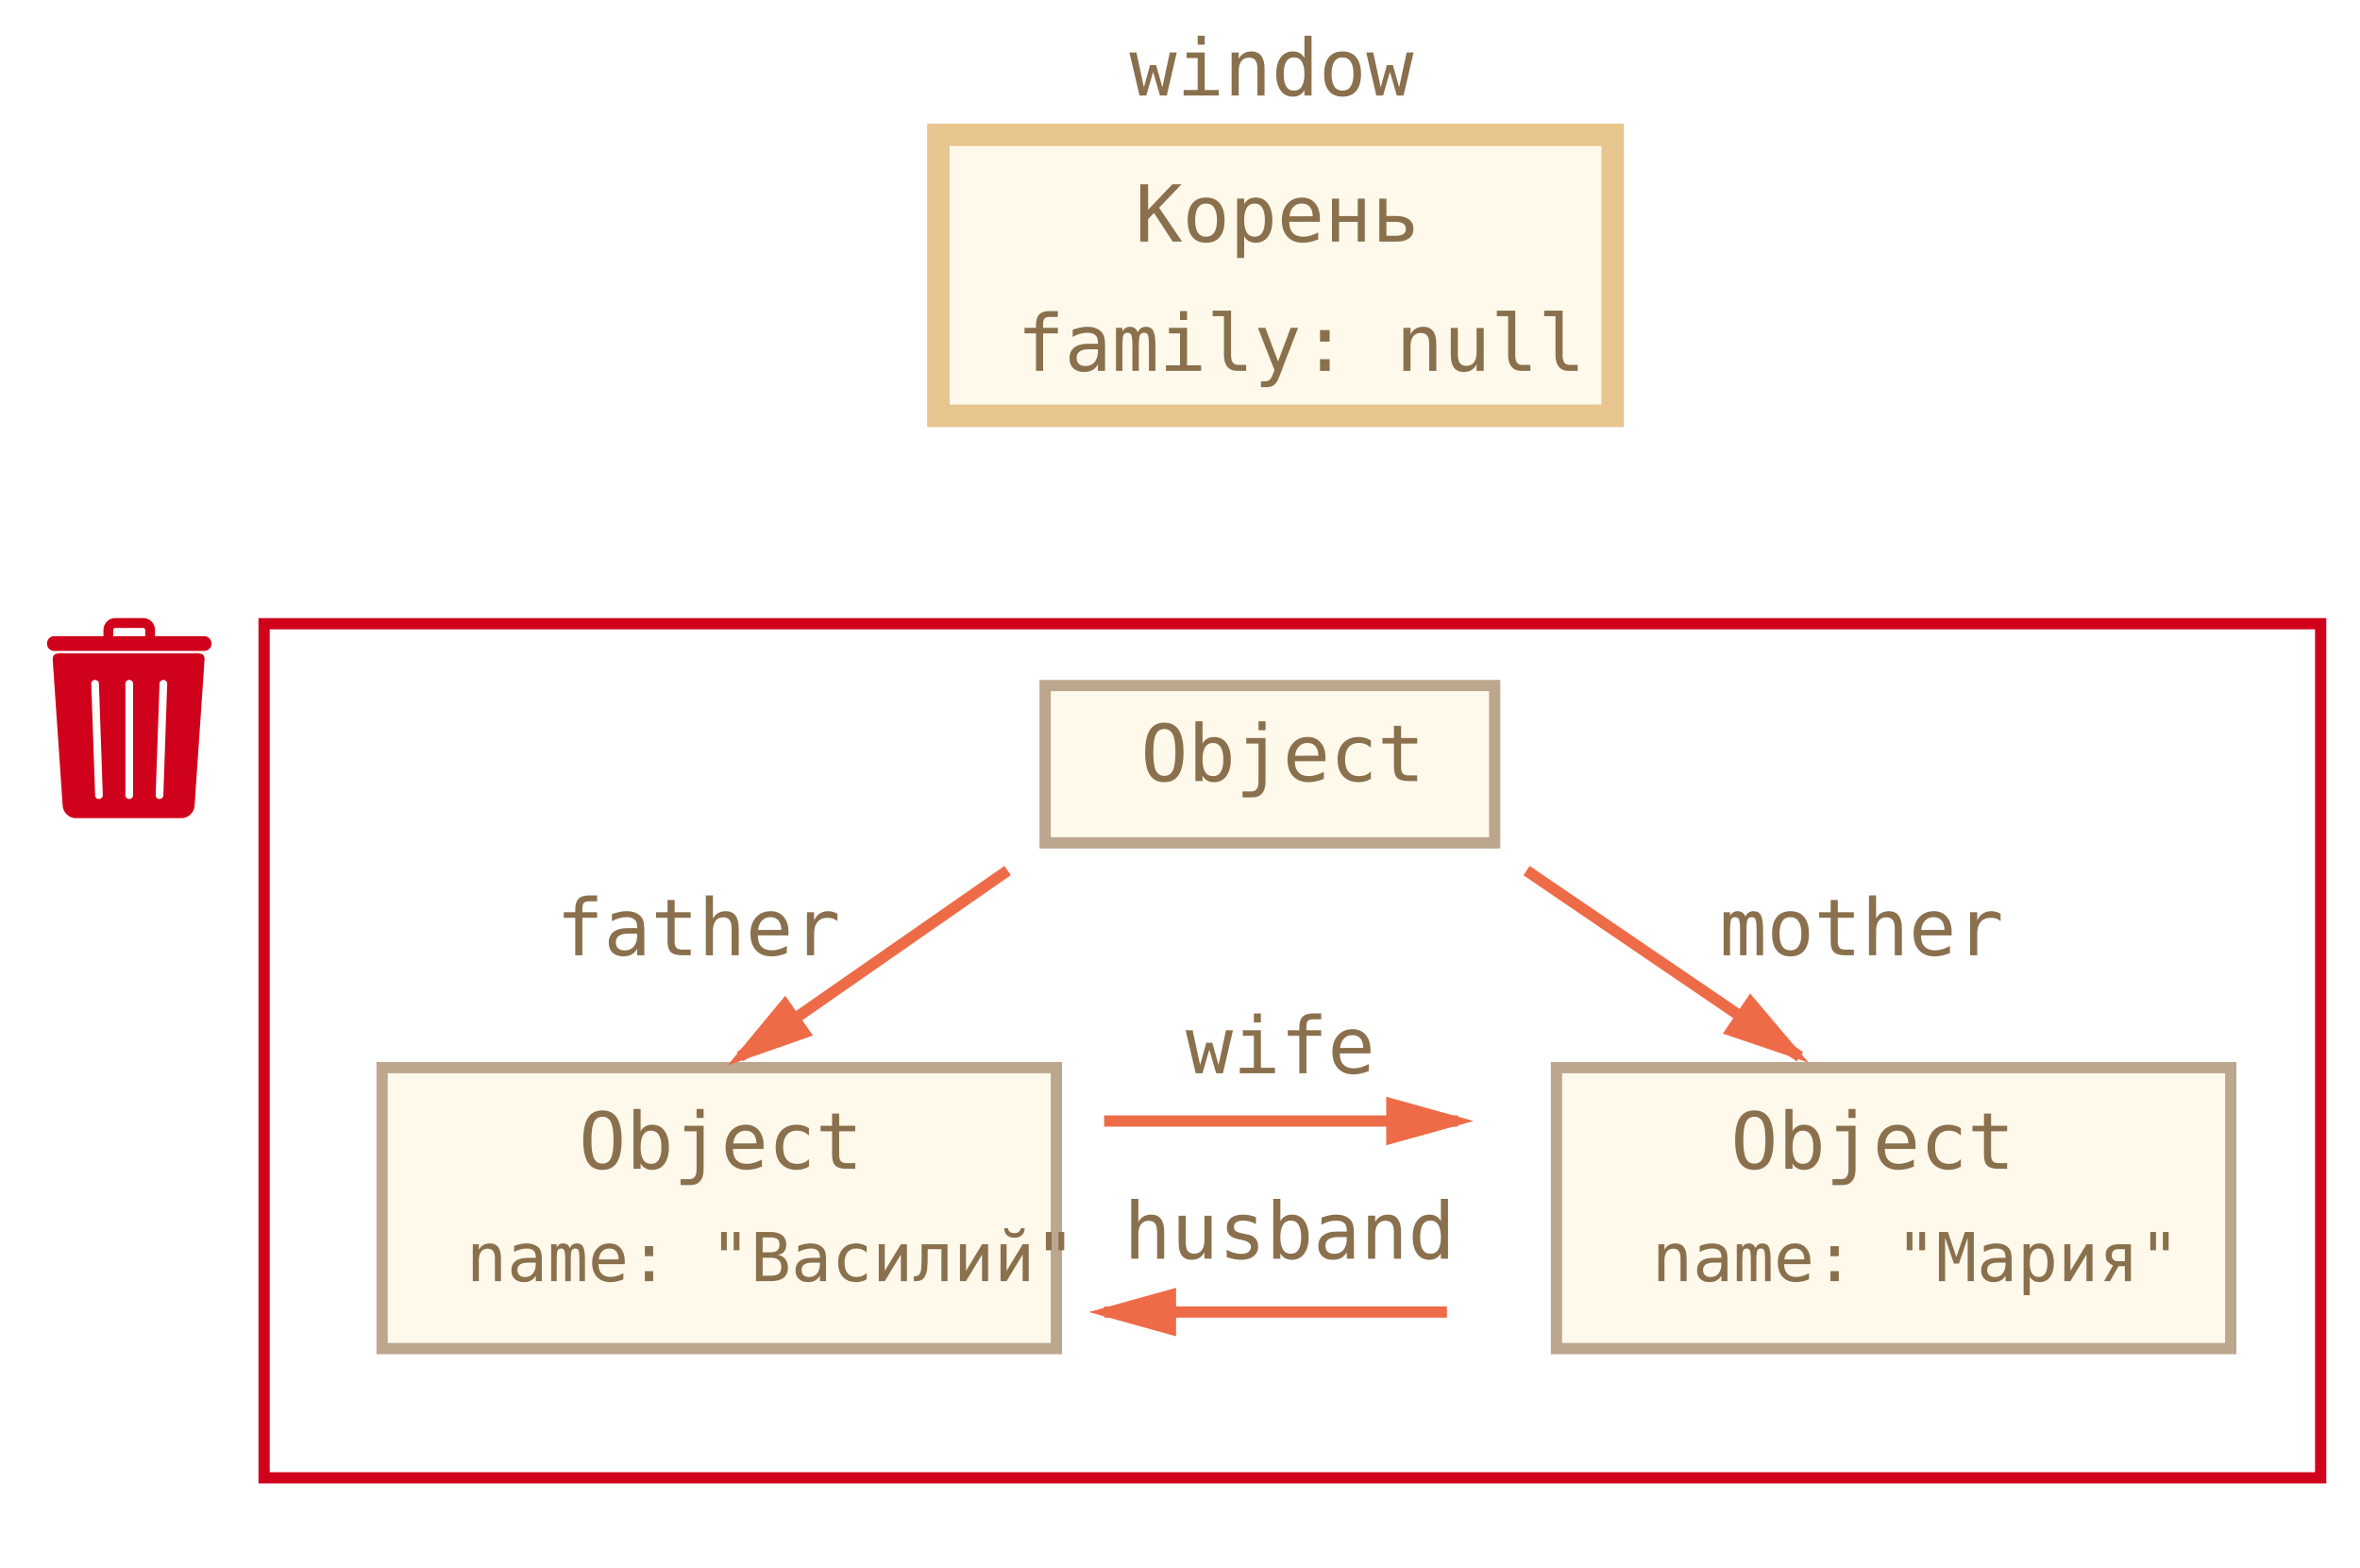
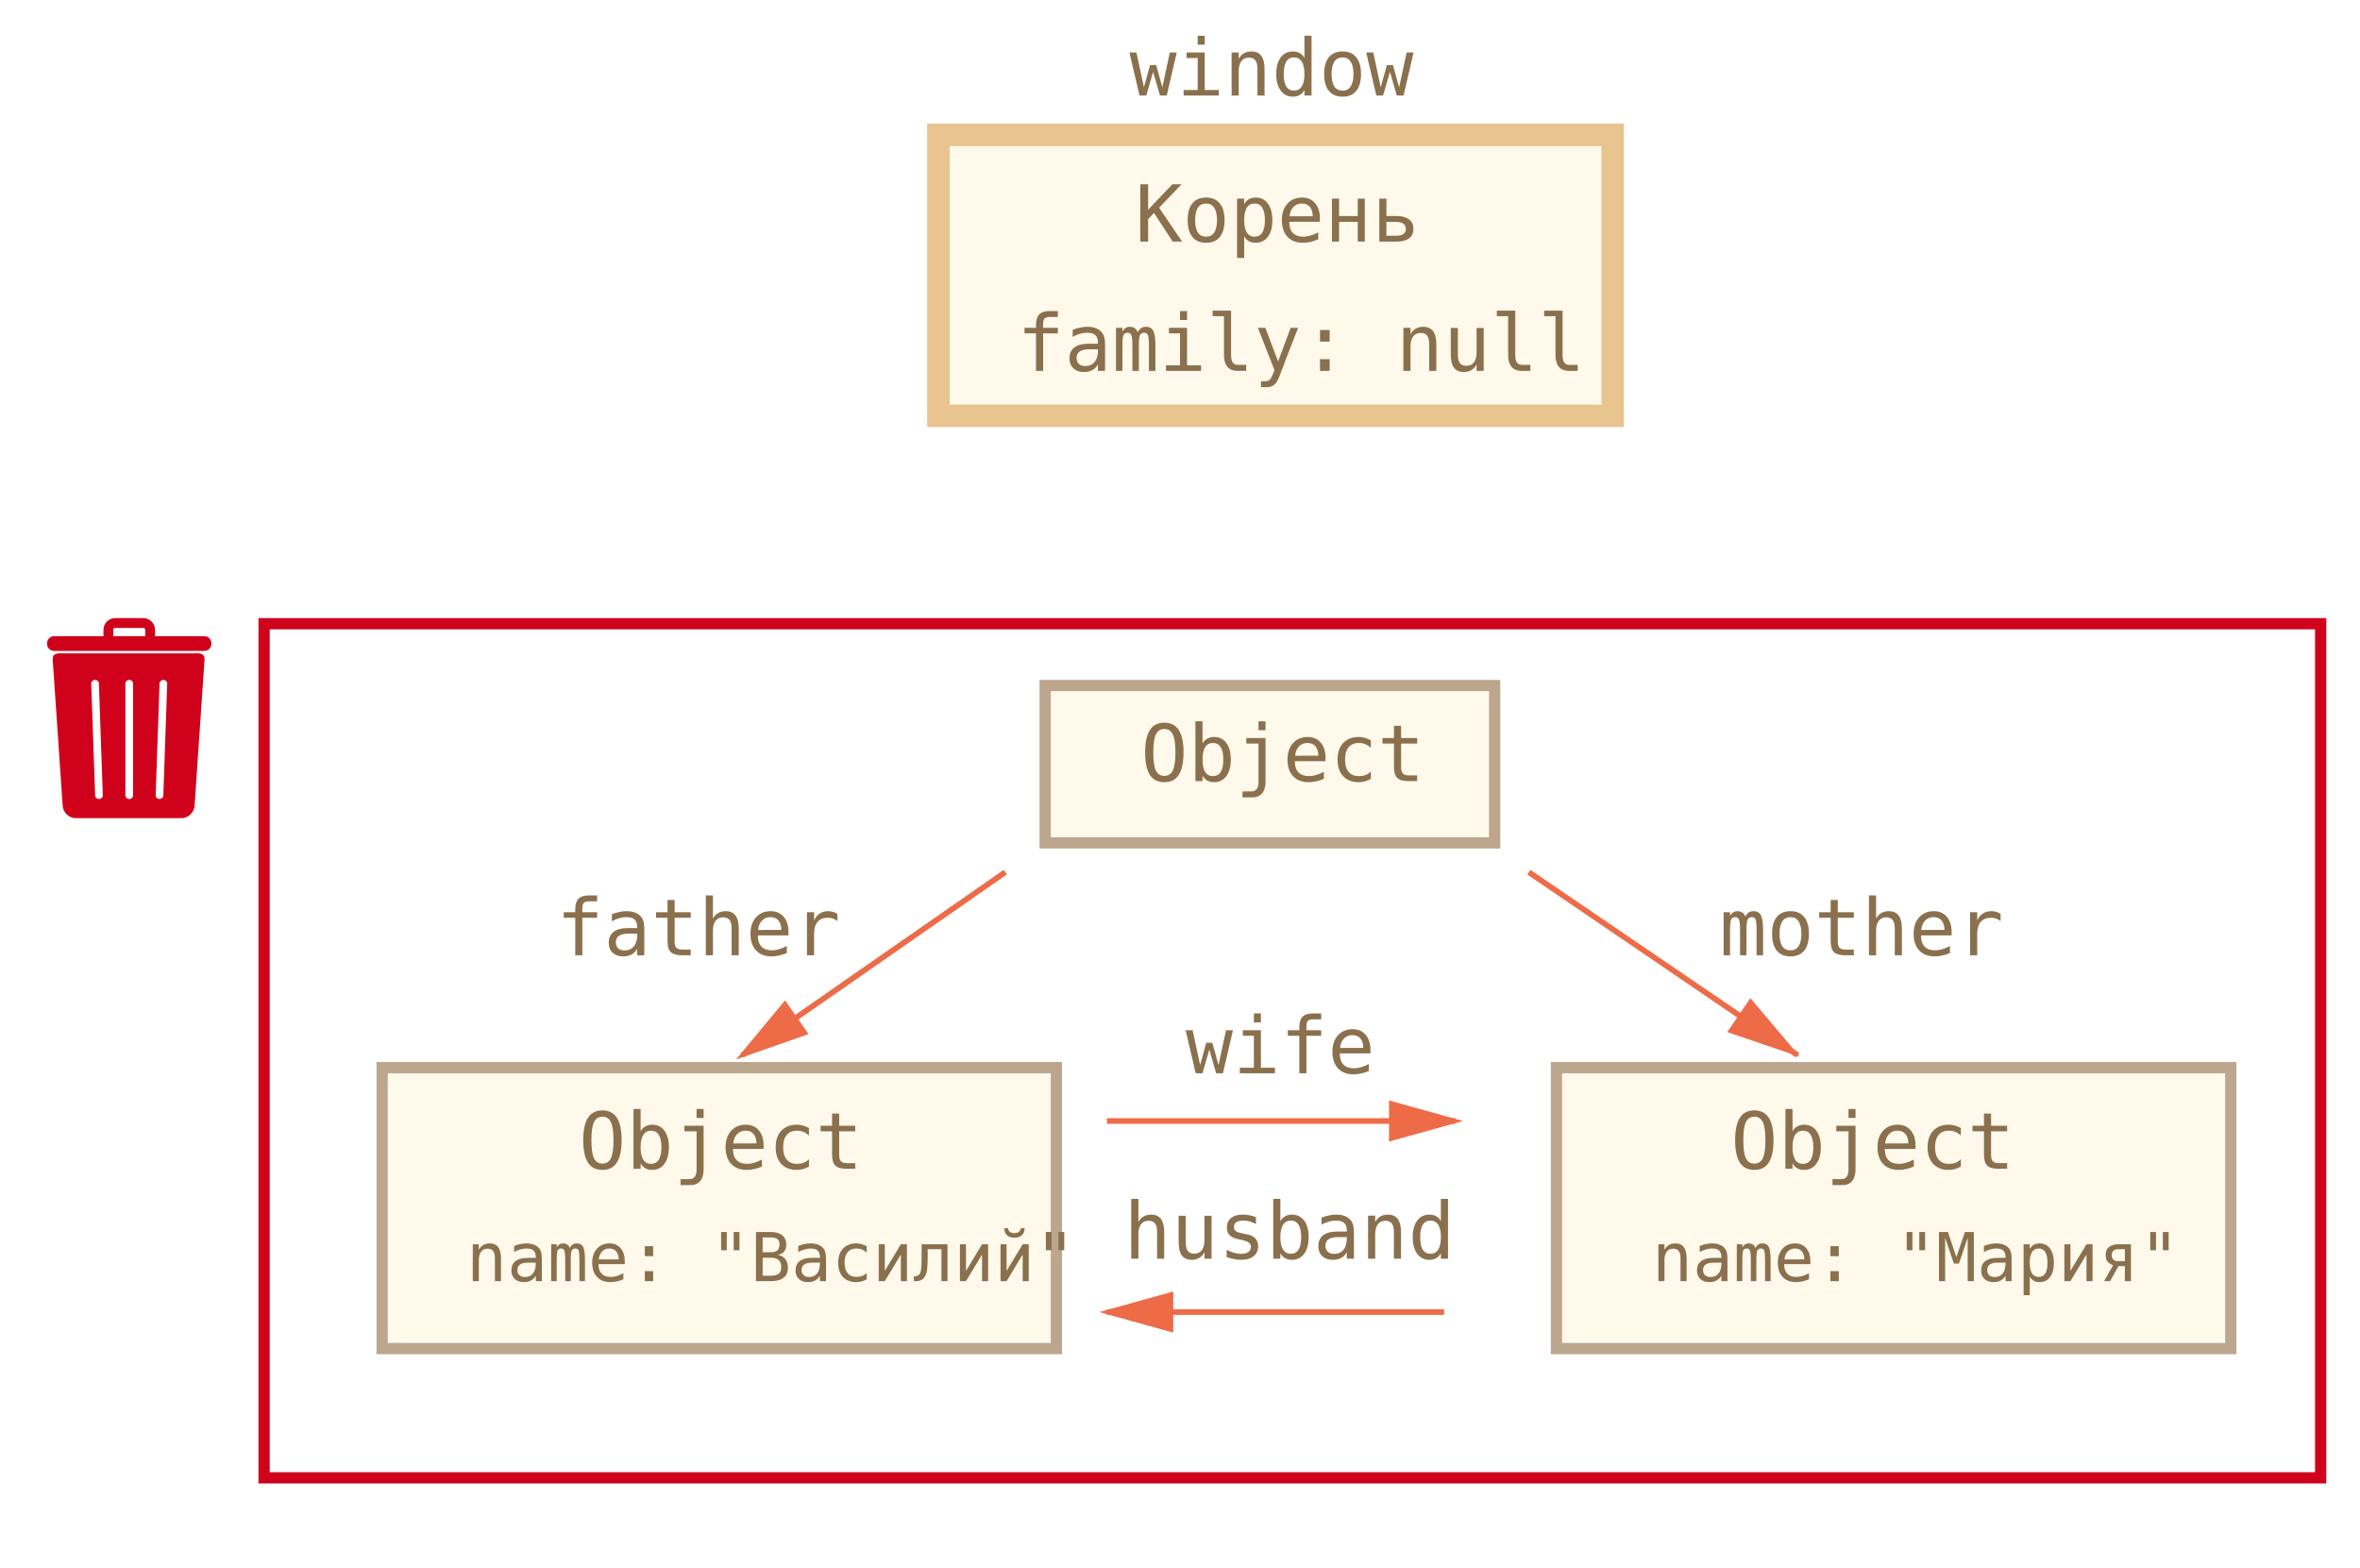
<svg xmlns="http://www.w3.org/2000/svg" width="420px" height="279px" viewBox="0 0 420 279" version="1.1">
  <defs />
  <g id="combined" stroke="none" stroke-width="1" fill="none" fill-rule="evenodd">
    <g id="family-no-family.svg">
-       <path d="M256.5,233.5 L197.5,233.5" id="Line" stroke="#EE6B47" stroke-width="2" stroke-linecap="square" fill="#EE6B47" />
-       <path id="Line-decoration-1" d="M197.5,233.5 C201.28,234.55 204.52,235.45 208.3,236.5 C208.3,234.4 208.3,232.6 208.3,230.5 C204.52,231.55 201.28,232.45 197.5,233.5 C197.5,233.5 197.5,233.5 197.5,233.5 Z" stroke="#EE6B47" stroke-width="2" stroke-linecap="square" fill="#EE6B47" />
+       <path d="M256.5,233.5 L197.5,233.5" id="Line" stroke="#EE6B47" stroke-linecap="square" fill="#EE6B47" />
+       <path id="Line-decoration-1" d="M197.5,233.5 C201.28,234.55 204.52,235.45 208.3,236.5 C208.3,234.4 208.3,232.6 208.3,230.5 C204.52,231.55 201.28,232.45 197.5,233.5 C197.5,233.5 197.5,233.5 197.5,233.5 Z" stroke="#EE6B47" stroke-linecap="square" fill="#EE6B47" />
      <rect id="Rectangle-1" stroke="#E8C48E" stroke-width="4" fill="#FFF9EB" x="167" y="24" width="120" height="50" />
      <text id="window" font-family="Consolas" font-size="14" font-weight="normal" fill="#8A704D">
        <tspan x="201" y="17">window</tspan>
      </text>
      <text id="Корень" font-family="Consolas" font-size="14" font-weight="normal" fill="#8A704D">
        <tspan x="202" y="43">Корень</tspan>
      </text>
      <rect id="Rectangle-2" stroke="#BCA68E" stroke-width="2" fill="#FFF9EB" x="186" y="122" width="80" height="28" />
      <text id="Object" font-family="Consolas" font-size="14" font-weight="normal" fill="#8A704D">
        <tspan x="203" y="139">Object</tspan>
      </text>
      <rect id="Rectangle-3" stroke="#BCA68E" stroke-width="2" fill="#FFF9EB" x="68" y="190" width="120" height="50" />
      <text id="Object-2" font-family="Consolas" font-size="14" font-weight="normal" fill="#8A704D">
        <tspan x="103" y="208">Object</tspan>
      </text>
      <text id="father" font-family="Consolas" font-size="14" font-weight="normal" fill="#8A704D">
        <tspan x="99" y="170">father</tspan>
      </text>
      <text id="wife" font-family="Consolas" font-size="14" font-weight="normal" fill="#8A704D">
        <tspan x="211" y="191">wife</tspan>
      </text>
      <text id="name:-&quot;Василий&quot;" font-family="Consolas" font-size="12" font-weight="normal" fill="#8A704D">
        <tspan x="83" y="228">name: "Василий"</tspan>
      </text>
      <rect id="Rectangle-4" stroke="#BCA68E" stroke-width="2" fill="#FFF9EB" x="277" y="190" width="120" height="50" />
      <text id="name:-&quot;Мария&quot;" font-family="Consolas" font-size="12" font-weight="normal" fill="#8A704D">
        <tspan x="294" y="228">name: "Мария"</tspan>
      </text>
      <text id="mother" font-family="Consolas" font-size="14" font-weight="normal" fill="#8A704D">
        <tspan x="306" y="170">mother</tspan>
      </text>
      <text id="Object-3" font-family="Consolas" font-size="14" font-weight="normal" fill="#8A704D">
        <tspan x="308" y="208">Object</tspan>
      </text>
-       <path d="M178.5,155.5 L132.5,187.5" id="Line-2" stroke="#EE6B47" stroke-width="2" stroke-linecap="square" fill="#EE6B47" />
-       <path id="Line-2-decoration-1" d="M132.529,187.48 C136.232,186.183 139.406,185.072 143.108,183.775 C141.909,182.051 140.881,180.573 139.682,178.849 C137.178,181.87 135.033,184.459 132.529,187.48 C132.529,187.48 132.529,187.48 132.529,187.48 Z" stroke="#EE6B47" stroke-width="2" stroke-linecap="square" fill="#EE6B47" />
-       <path d="M197.5,199.5 L258.5,199.5" id="Line" stroke="#EE6B47" stroke-width="2" stroke-linecap="square" fill="#EE6B47" />
-       <path id="Line-decoration-1" d="M258.5,199.5 C254.72,198.45 251.48,197.55 247.7,196.5 C247.7,198.6 247.7,200.4 247.7,202.5 C251.48,201.45 254.72,200.55 258.5,199.5 C258.5,199.5 258.5,199.5 258.5,199.5 Z" stroke="#EE6B47" stroke-width="2" stroke-linecap="square" fill="#EE6B47" />
+       <path d="M178.5,155.5 L132.5,187.5" id="Line-2" stroke="#EE6B47" stroke-linecap="square" fill="#EE6B47" />
+       <path id="Line-2-decoration-1" d="M132.529,187.48 C136.232,186.183 139.406,185.072 143.108,183.775 C141.909,182.051 140.881,180.573 139.682,178.849 C137.178,181.87 135.033,184.459 132.529,187.48 C132.529,187.48 132.529,187.48 132.529,187.48 Z" stroke="#EE6B47" stroke-linecap="square" fill="#EE6B47" />
+       <path d="M197.5,199.5 L258.5,199.5" id="Line" stroke="#EE6B47" stroke-linecap="square" fill="#EE6B47" />
+       <path id="Line-decoration-1" d="M258.5,199.5 C254.72,198.45 251.48,197.55 247.7,196.5 C247.7,198.6 247.7,200.4 247.7,202.5 C251.48,201.45 254.72,200.55 258.5,199.5 C258.5,199.5 258.5,199.5 258.5,199.5 Z" stroke="#EE6B47" stroke-linecap="square" fill="#EE6B47" />
      <text id="husband" font-family="Consolas" font-size="14" font-weight="normal" fill="#8A704D">
        <tspan x="200" y="224">husband</tspan>
      </text>
-       <path d="M272.5,155.5 L319.5,187.5" id="Line" stroke="#EE6B47" stroke-width="2" stroke-linecap="square" fill="#EE6B47" />
-       <path id="Line-decoration-1" d="M318.79,187.016 C316.256,184.021 314.084,181.454 311.551,178.458 C310.369,180.194 309.356,181.682 308.174,183.418 C311.889,184.677 315.074,185.757 318.79,187.016 C318.79,187.016 318.79,187.016 318.79,187.016 Z" stroke="#EE6B47" stroke-width="2" stroke-linecap="square" fill="#EE6B47" />
+       <path d="M272.5,155.5 L319.5,187.5" id="Line" stroke="#EE6B47" stroke-linecap="square" fill="#EE6B47" />
+       <path id="Line-decoration-1" d="M318.79,187.016 C316.256,184.021 314.084,181.454 311.551,178.458 C310.369,180.194 309.356,181.682 308.174,183.418 C311.889,184.677 315.074,185.757 318.79,187.016 C318.79,187.016 318.79,187.016 318.79,187.016 Z" stroke="#EE6B47" stroke-linecap="square" fill="#EE6B47" />
      <rect id="Rectangle-5" stroke="#D0011B" stroke-width="2" x="47" y="111" width="366" height="152" />
      <text id="family:-null" font-family="Consolas" font-size="14" font-weight="normal" fill="#8A704D">
        <tspan x="181" y="66">family: null</tspan>
      </text>
      <g id="noun_48910_cc" transform="translate(8, 110)">
        <path d="M17.503,1.751 L12.497,1.751 C12.31,1.751 12.157,1.904 12.157,2.092 L12.157,3.217 L17.843,3.217 L17.843,2.092 C17.843,1.904 17.691,1.751 17.503,1.751 L17.503,1.751 Z" id="Shape" />
        <path d="M28.364,3.217 L19.59,3.217 L19.59,2.092 C19.59,0.938 18.654,4.4408921e-16 17.503,4.4408921e-16 L12.497,4.4408921e-16 C11.346,4.4408921e-16 10.41,0.938 10.41,2.092 L10.41,3.217 L1.637,3.217 C0.938,3.217 0.371,3.785 0.371,4.486 L0.371,4.575 C0.371,5.276 0.938,5.843 1.637,5.843 L28.364,5.843 C29.063,5.843 29.63,5.276 29.63,4.575 L29.63,4.486 C29.63,3.785 29.062,3.217 28.364,3.217 L28.364,3.217 Z M17.843,3.217 L12.157,3.217 L12.157,2.092 C12.157,1.904 12.31,1.751 12.497,1.751 L17.503,1.751 C17.691,1.751 17.843,1.904 17.843,2.092 L17.843,3.217 L17.843,3.217 Z" id="Shape" fill="#D0021B" />
        <path d="M26.054,6.281 L3.728,6.281 C2.43,6.281 1.377,6.057 1.377,7.358 L3.14,33.196 C3.14,34.496 4.192,35.605 5.49,35.605 L24.292,35.605 C25.59,35.605 26.642,34.496 26.642,33.196 L28.405,7.358 C28.404,6.057 27.352,6.281 26.054,6.281 L26.054,6.281 Z M9.637,32.193 C9.26,32.205 8.946,31.932 8.933,31.581 L8.239,11.664 C8.227,11.313 8.522,11.017 8.898,11.004 C9.275,10.991 9.59,11.265 9.602,11.617 L10.296,31.533 C10.309,31.884 10.013,32.18 9.637,32.193 L9.637,32.193 Z M15.681,31.563 C15.681,31.915 15.375,32.2 14.999,32.2 C14.622,32.2 14.317,31.914 14.317,31.563 L14.317,11.634 C14.317,11.283 14.622,10.998 14.999,10.998 C15.375,10.998 15.681,11.283 15.681,11.634 L15.681,31.563 L15.681,31.563 Z M21.065,31.581 C21.053,31.932 20.738,32.206 20.361,32.193 C19.985,32.18 19.689,31.885 19.702,31.533 L20.396,11.617 C20.408,11.265 20.723,10.991 21.099,11.004 C21.476,11.018 21.771,11.313 21.759,11.664 L21.065,31.581 L21.065,31.581 Z" id="Shape" fill="#D0021B" />
      </g>
    </g>
  </g>
</svg>
